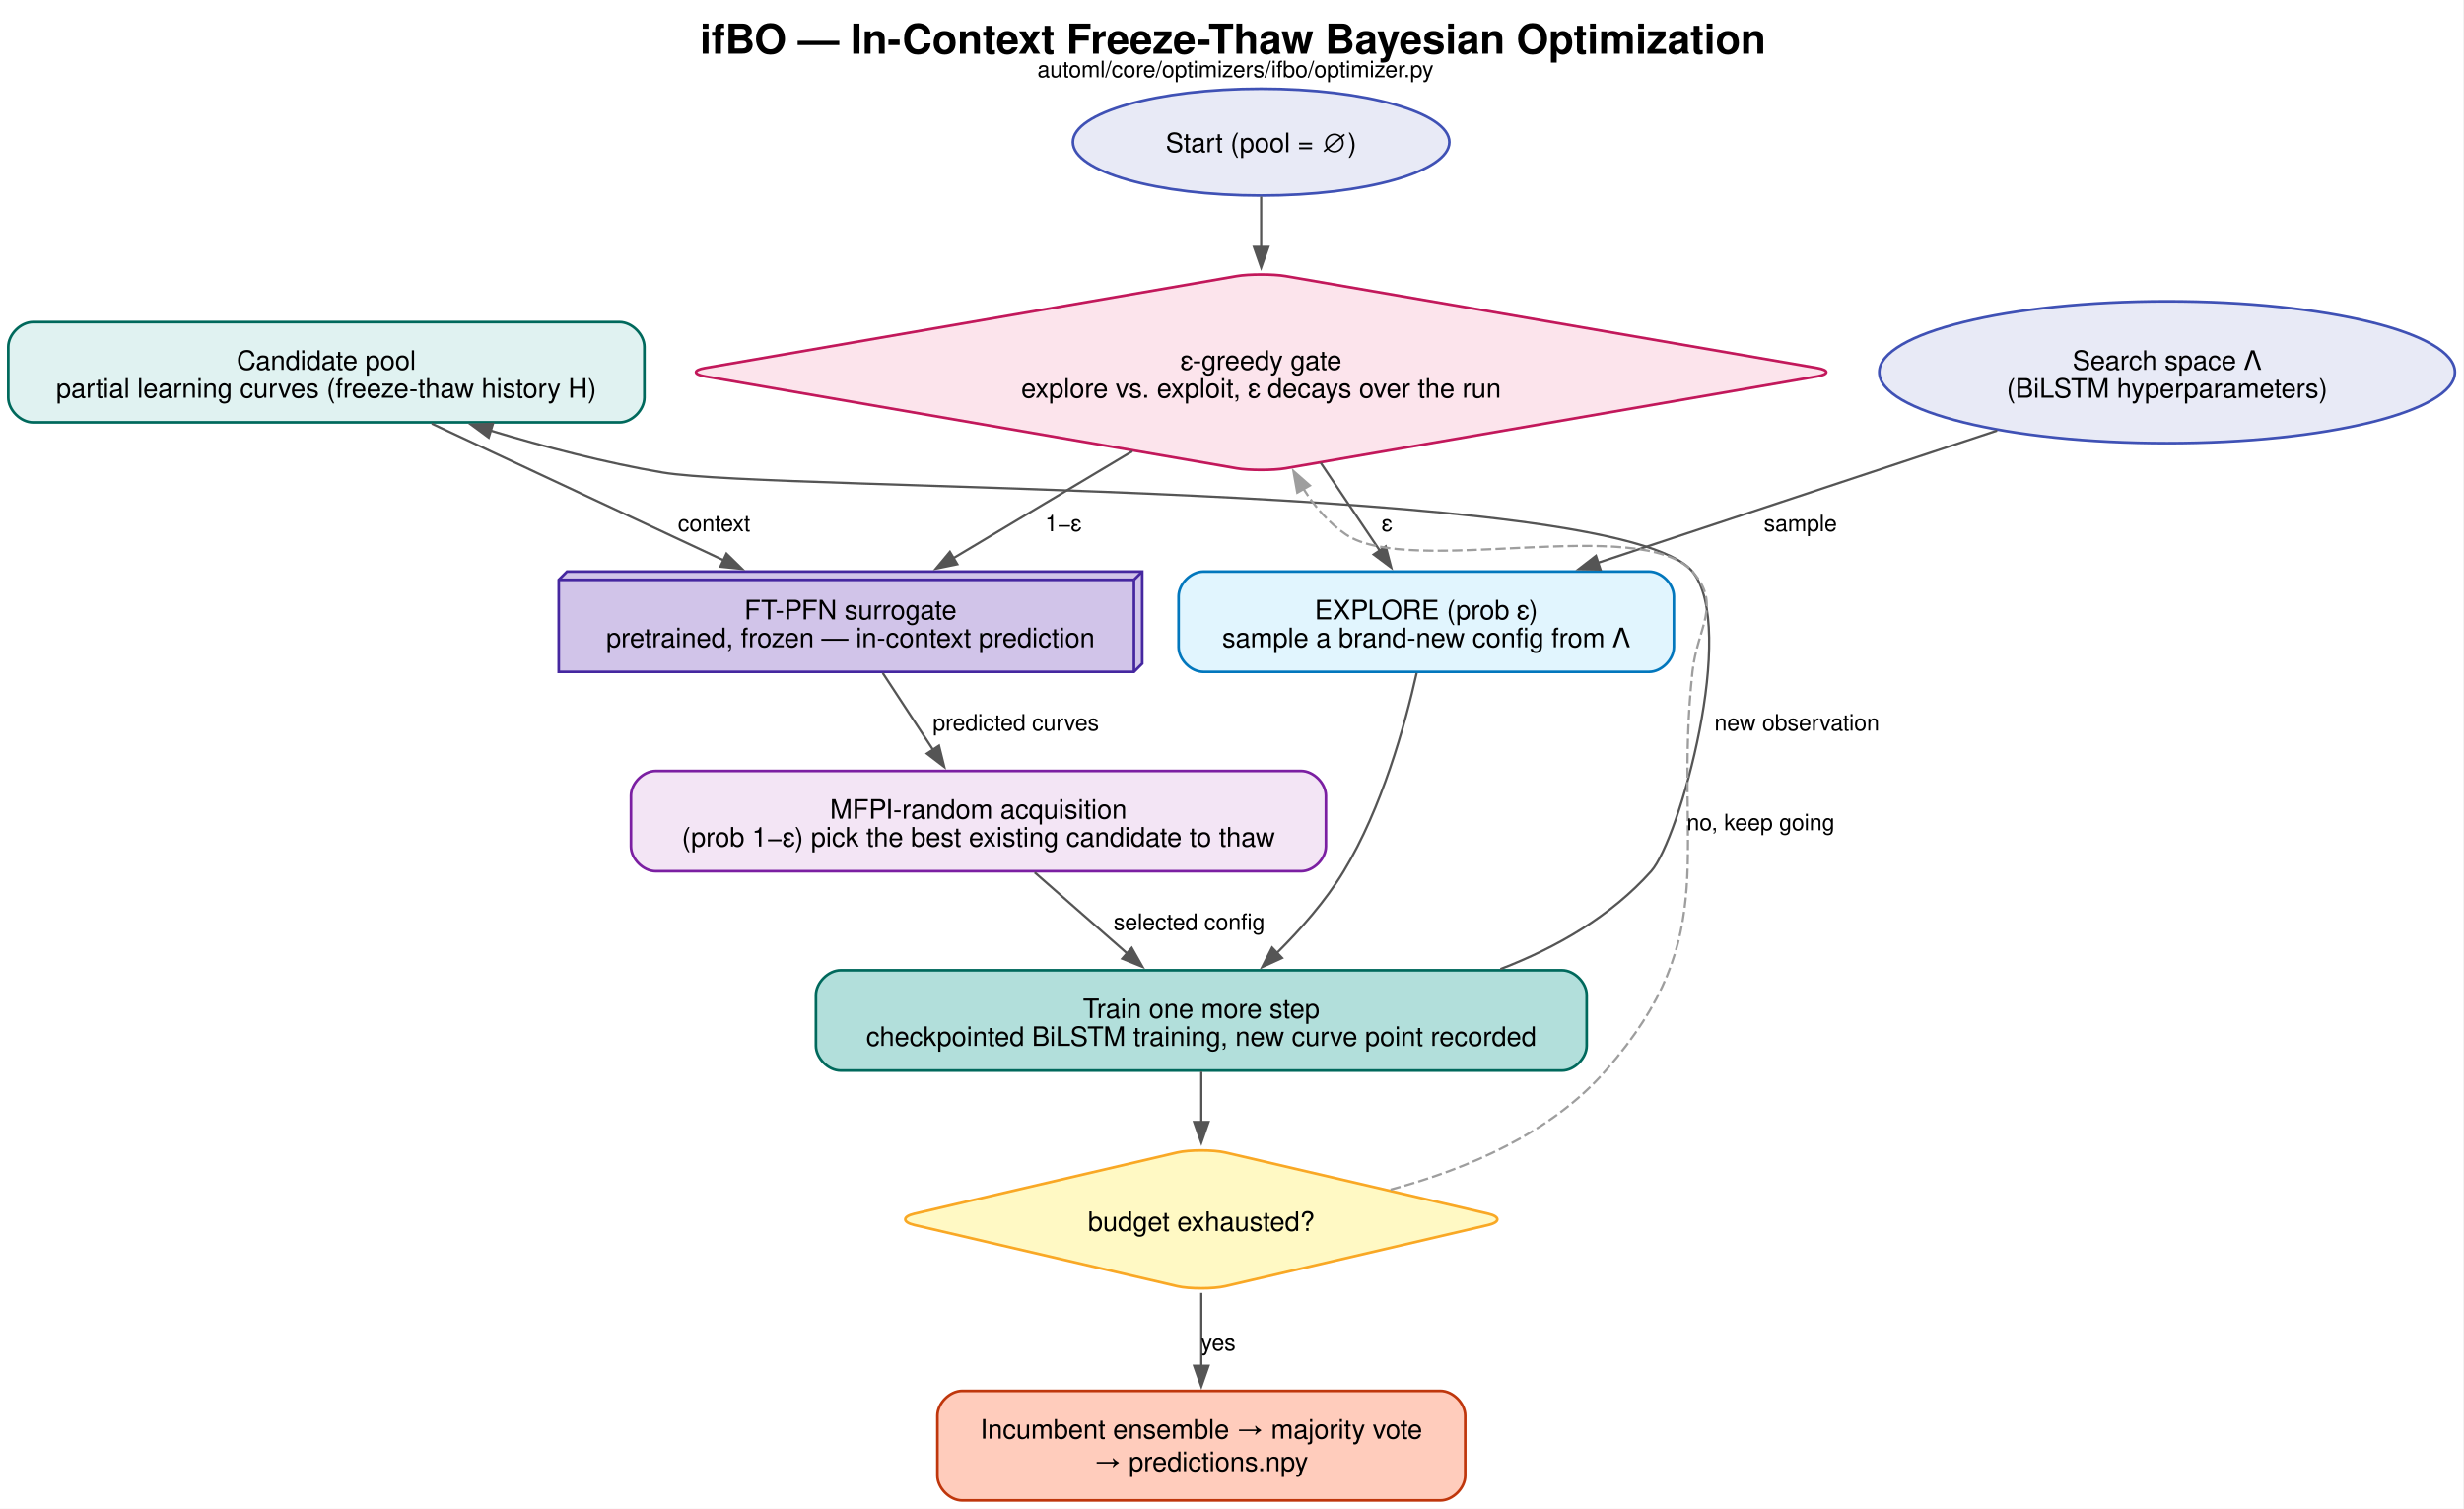
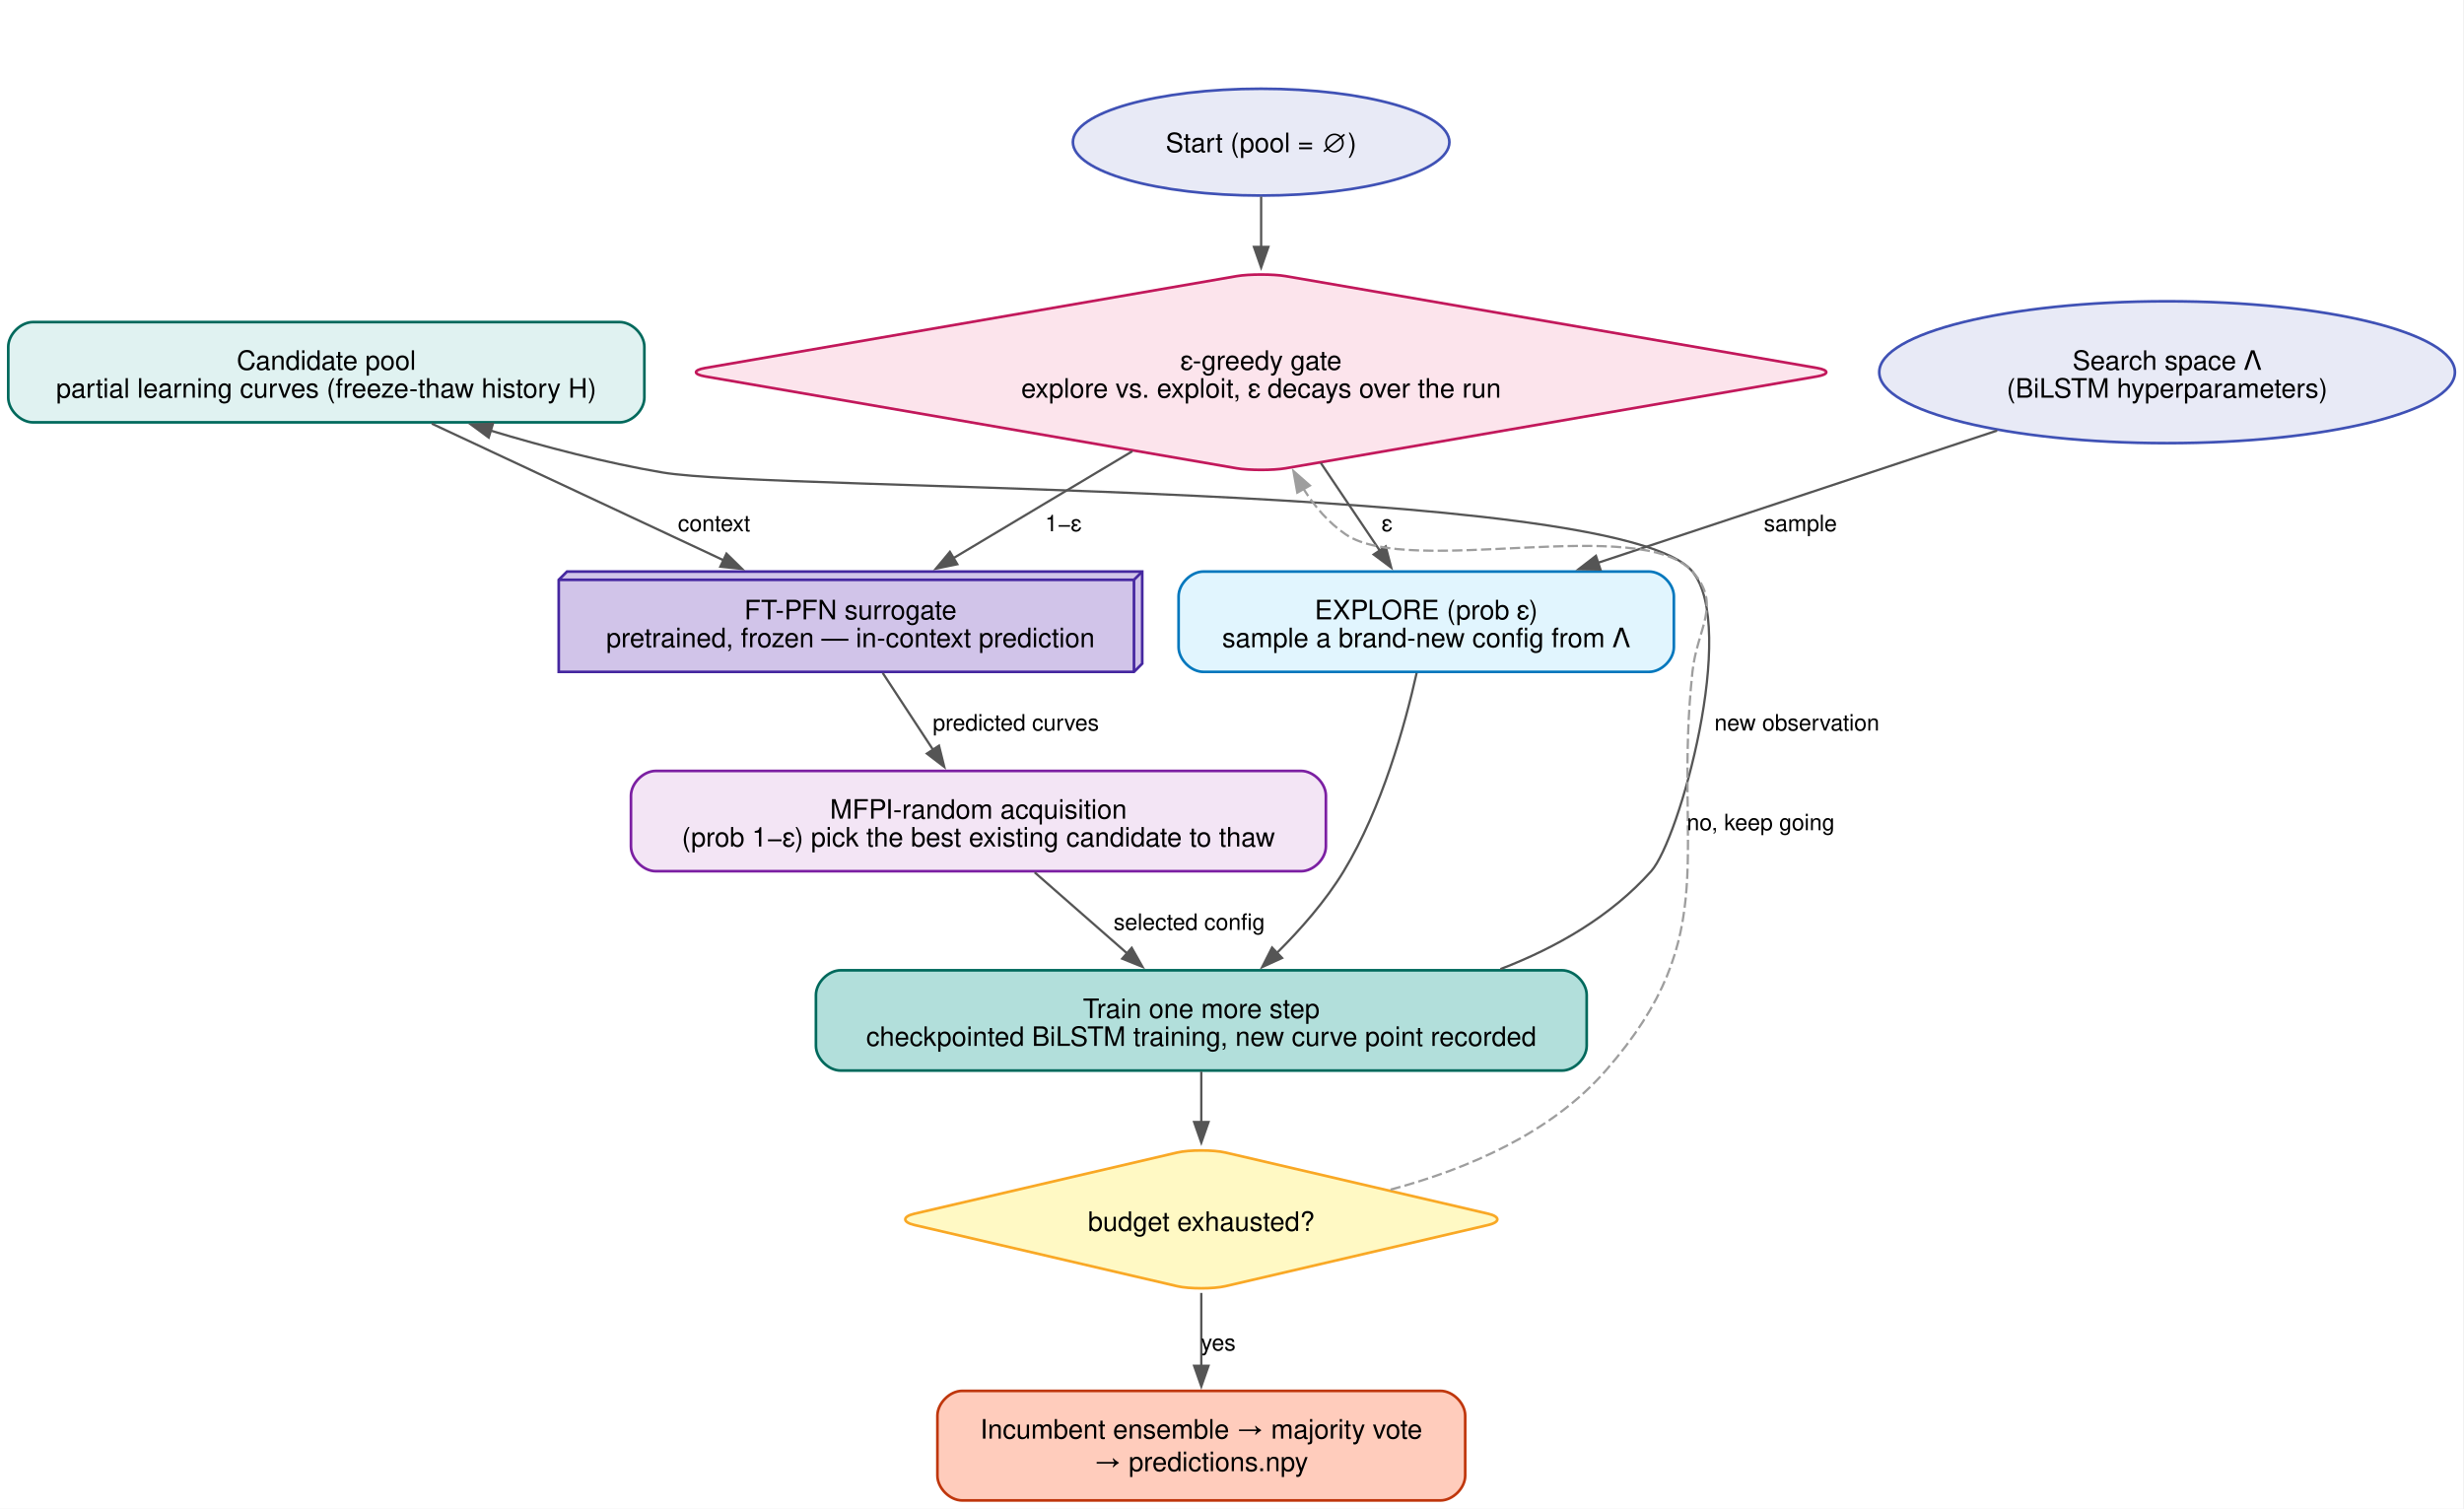
<svg xmlns="http://www.w3.org/2000/svg" width="1194pt" height="731pt" viewBox="0.00 0.00 1194.00 731.00">
  <g id="graph0" class="graph" transform="scale(1 1) rotate(0) translate(4 727.06)">
    <polygon fill="white" stroke="none" points="-4,4 -4,-727.06 1189.6,-727.06 1189.6,4 -4,4" />
-     <text xml:space="preserve" text-anchor="start" x="335.18" y="-701.06" font-family="Helvetica,sans-Serif" font-weight="bold" font-size="20.00">ifBO — In-Context Freeze-Thaw Bayesian Optimization</text>
-     <text xml:space="preserve" text-anchor="start" x="498.68" y="-689.61" font-family="Helvetica,sans-Serif" font-size="11.00">automl/core/optimizers/ifbo/optimizer.py</text>
    <g id="node1" class="node">
      <ellipse fill="#e8eaf6" stroke="#3f51b5" stroke-width="1.3" cx="607.12" cy="-658.18" rx="91.22" ry="25.88" />
      <text xml:space="preserve" text-anchor="middle" x="607.12" y="-653.33" font-family="Helvetica,sans-Serif" font-size="13.00">Start (pool = ∅)</text>
    </g>
    <g id="node4" class="node">
      <path fill="#fce4ec" stroke="#c2185b" stroke-width="1.3" d="M595.3,-593.26C595.3,-593.26 337.7,-548.74 337.7,-548.74 331.79,-547.72 331.79,-545.68 337.7,-544.66 337.7,-544.66 595.3,-500.14 595.3,-500.14 601.21,-499.12 613.04,-499.12 618.95,-500.14 618.95,-500.14 876.55,-544.66 876.55,-544.66 882.46,-545.68 882.46,-547.72 876.55,-548.74 876.55,-548.74 618.95,-593.26 618.95,-593.26 613.04,-594.28 601.21,-594.28 595.3,-593.26" />
      <text xml:space="preserve" text-anchor="middle" x="607.12" y="-547.85" font-family="Helvetica,sans-Serif" font-size="13.00">ε-greedy gate</text>
      <text xml:space="preserve" text-anchor="middle" x="607.12" y="-534.35" font-family="Helvetica,sans-Serif" font-size="13.00">explore vs. exploit, ε decays over the run</text>
    </g>
    <g id="edge1" class="edge">
      <path fill="none" stroke="#555555" stroke-width="1.1" d="M607.12,-631.79C607.12,-624.32 607.12,-615.82 607.12,-607.16" />
      <polygon fill="#555555" stroke="#555555" stroke-width="1.1" points="610.63,-607.42 607.13,-597.42 603.63,-607.42 610.63,-607.42" />
    </g>
    <g id="node2" class="node">
      <ellipse fill="#e8eaf6" stroke="#3f51b5" stroke-width="1.3" cx="1046.12" cy="-546.7" rx="139.48" ry="34.37" />
      <text xml:space="preserve" text-anchor="middle" x="1046.12" y="-547.85" font-family="Helvetica,sans-Serif" font-size="13.00">Search space Λ</text>
      <text xml:space="preserve" text-anchor="middle" x="1046.12" y="-534.35" font-family="Helvetica,sans-Serif" font-size="13.00">(BiLSTM hyperparameters)</text>
    </g>
    <g id="node5" class="node">
      <path fill="#e1f5fe" stroke="#0277bd" stroke-width="1.3" d="M795.12,-450.1C795.12,-450.1 579.12,-450.1 579.12,-450.1 573.12,-450.1 567.12,-444.1 567.12,-438.1 567.12,-438.1 567.12,-413.5 567.12,-413.5 567.12,-407.5 573.12,-401.5 579.12,-401.5 579.12,-401.5 795.12,-401.5 795.12,-401.5 801.12,-401.5 807.12,-407.5 807.12,-413.5 807.12,-413.5 807.12,-438.1 807.12,-438.1 807.12,-444.1 801.12,-450.1 795.12,-450.1" />
      <text xml:space="preserve" text-anchor="middle" x="687.12" y="-426.95" font-family="Helvetica,sans-Serif" font-size="13.00">EXPLORE (prob ε)</text>
      <text xml:space="preserve" text-anchor="middle" x="687.12" y="-413.45" font-family="Helvetica,sans-Serif" font-size="13.00">sample a brand-new config from Λ</text>
    </g>
    <g id="edge2" class="edge">
      <path fill="none" stroke="#555555" stroke-width="1.1" d="M963.76,-518.42C905.81,-499.23 828.52,-473.63 770.37,-454.37" />
      <polygon fill="#555555" stroke="#555555" stroke-width="1.1" points="771.55,-451.08 760.96,-451.25 769.35,-457.72 771.55,-451.08" />
      <text xml:space="preserve" text-anchor="middle" x="865.38" y="-469.65" font-family="Helvetica,sans-Serif" font-size="11.00">  sample</text>
    </g>
    <g id="node3" class="node">
      <path fill="#e0f2f1" stroke="#00695c" stroke-width="1.3" d="M296.25,-571C296.25,-571 12,-571 12,-571 6,-571 0,-565 0,-559 0,-559 0,-534.4 0,-534.4 0,-528.4 6,-522.4 12,-522.4 12,-522.4 296.25,-522.4 296.25,-522.4 302.25,-522.4 308.25,-528.4 308.25,-534.4 308.25,-534.4 308.25,-559 308.25,-559 308.25,-565 302.25,-571 296.25,-571" />
      <text xml:space="preserve" text-anchor="middle" x="154.12" y="-547.85" font-family="Helvetica,sans-Serif" font-size="13.00">Candidate pool</text>
      <text xml:space="preserve" text-anchor="middle" x="154.12" y="-534.35" font-family="Helvetica,sans-Serif" font-size="13.00">partial learning curves (freeze-thaw history H)</text>
    </g>
    <g id="node6" class="node">
      <polygon fill="#d1c4e9" stroke="#4527a0" stroke-width="1.3" points="549.5,-450.1 270.75,-450.1 266.75,-446.1 266.75,-401.5 545.5,-401.5 549.5,-405.5 549.5,-450.1" />
      <polyline fill="none" stroke="#4527a0" stroke-width="1.3" points="545.5,-446.1 266.75,-446.1" />
      <polyline fill="none" stroke="#4527a0" stroke-width="1.3" points="545.5,-446.1 545.5,-401.5" />
      <polyline fill="none" stroke="#4527a0" stroke-width="1.3" points="545.5,-446.1 549.5,-450.1" />
      <text xml:space="preserve" text-anchor="middle" x="408.12" y="-426.95" font-family="Helvetica,sans-Serif" font-size="13.00">FT-PFN surrogate</text>
      <text xml:space="preserve" text-anchor="middle" x="408.12" y="-413.45" font-family="Helvetica,sans-Serif" font-size="13.00">pretrained, frozen — in-context prediction</text>
    </g>
    <g id="edge3" class="edge">
      <path fill="none" stroke="#555555" stroke-width="1.1" d="M205.22,-521.78C246.04,-502.67 303.38,-475.83 346.7,-455.55" />
      <polygon fill="#555555" stroke="#555555" stroke-width="1.1" points="348.03,-458.8 355.6,-451.39 345.06,-452.46 348.03,-458.8" />
      <text xml:space="preserve" text-anchor="middle" x="338.97" y="-469.65" font-family="Helvetica,sans-Serif" font-size="11.00">  context</text>
    </g>
    <g id="edge4" class="edge">
      <path fill="none" stroke="#555555" stroke-width="1.1" d="M636.01,-502.77C645.42,-488.78 655.73,-473.46 664.61,-460.27" />
      <polygon fill="#555555" stroke="#555555" stroke-width="1.1" points="667.47,-462.28 670.15,-452.03 661.66,-458.37 667.47,-462.28" />
      <text xml:space="preserve" text-anchor="middle" x="664.97" y="-469.65" font-family="Helvetica,sans-Serif" font-size="11.00">  ε</text>
    </g>
    <g id="edge5" class="edge">
      <path fill="none" stroke="#555555" stroke-width="1.1" d="M544.71,-508.41C516.71,-491.68 484.14,-472.22 457.83,-456.5" />
      <polygon fill="#555555" stroke="#555555" stroke-width="1.1" points="459.89,-453.65 449.51,-451.52 456.3,-459.66 459.89,-453.65" />
      <text xml:space="preserve" text-anchor="middle" x="508.09" y="-469.65" font-family="Helvetica,sans-Serif" font-size="11.00">  1−ε</text>
    </g>
    <g id="node8" class="node">
      <path fill="#b2dfdb" stroke="#00695c" stroke-width="1.3" d="M752.88,-256.9C752.88,-256.9 403.38,-256.9 403.38,-256.9 397.38,-256.9 391.38,-250.9 391.38,-244.9 391.38,-244.9 391.38,-220.3 391.38,-220.3 391.38,-214.3 397.38,-208.3 403.38,-208.3 403.38,-208.3 752.88,-208.3 752.88,-208.3 758.88,-208.3 764.88,-214.3 764.88,-220.3 764.88,-220.3 764.88,-244.9 764.88,-244.9 764.88,-250.9 758.88,-256.9 752.88,-256.9" />
      <text xml:space="preserve" text-anchor="middle" x="578.12" y="-233.75" font-family="Helvetica,sans-Serif" font-size="13.00">Train one more step</text>
      <text xml:space="preserve" text-anchor="middle" x="578.12" y="-220.25" font-family="Helvetica,sans-Serif" font-size="13.00">checkpointed BiLSTM training, new curve point recorded</text>
    </g>
    <g id="edge7" class="edge">
      <path fill="none" stroke="#555555" stroke-width="1.1" d="M682.47,-400.93C676.83,-375.72 665.68,-335.48 647.12,-304.9 638.42,-290.56 626.36,-276.82 614.75,-265.29" />
      <polygon fill="#555555" stroke="#555555" stroke-width="1.1" points="617.27,-262.86 607.63,-258.46 612.42,-267.91 617.27,-262.86" />
    </g>
    <g id="node7" class="node">
      <path fill="#f3e5f5" stroke="#7b1fa2" stroke-width="1.3" d="M626.5,-353.5C626.5,-353.5 313.75,-353.5 313.75,-353.5 307.75,-353.5 301.75,-347.5 301.75,-341.5 301.75,-341.5 301.75,-316.9 301.75,-316.9 301.75,-310.9 307.75,-304.9 313.75,-304.9 313.75,-304.9 626.5,-304.9 626.5,-304.9 632.5,-304.9 638.5,-310.9 638.5,-316.9 638.5,-316.9 638.5,-341.5 638.5,-341.5 638.5,-347.5 632.5,-353.5 626.5,-353.5" />
      <text xml:space="preserve" text-anchor="middle" x="470.12" y="-330.35" font-family="Helvetica,sans-Serif" font-size="13.00">MFPI-random acquisition</text>
      <text xml:space="preserve" text-anchor="middle" x="470.12" y="-316.85" font-family="Helvetica,sans-Serif" font-size="13.00">(prob 1−ε) pick the best existing candidate to thaw</text>
    </g>
    <g id="edge6" class="edge">
      <path fill="none" stroke="#555555" stroke-width="1.1" d="M423.77,-400.93C431.19,-389.61 440.17,-375.9 448.25,-363.58" />
      <polygon fill="#555555" stroke="#555555" stroke-width="1.1" points="451.02,-365.74 453.57,-355.46 445.16,-361.9 451.02,-365.74" />
      <text xml:space="preserve" text-anchor="middle" x="485.21" y="-373.05" font-family="Helvetica,sans-Serif" font-size="11.00">  predicted curves</text>
    </g>
    <g id="edge8" class="edge">
      <path fill="none" stroke="#555555" stroke-width="1.1" d="M497.38,-304.33C511.06,-292.34 527.82,-277.67 542.51,-264.8" />
      <polygon fill="#555555" stroke="#555555" stroke-width="1.1" points="544.41,-267.78 549.63,-258.56 539.8,-262.52 544.41,-267.78" />
      <text xml:space="preserve" text-anchor="middle" x="569.22" y="-276.45" font-family="Helvetica,sans-Serif" font-size="11.00">  selected config</text>
    </g>
    <g id="edge9" class="edge">
      <path fill="none" stroke="#555555" stroke-width="1.1" d="M723.08,-257.48C750.52,-268.01 776.69,-283.15 796.12,-304.9 809.82,-320.22 838.17,-422.88 816.12,-450.1 781.08,-493.39 372.05,-488.83 317.12,-498.1 289.53,-502.76 259.98,-510.51 233.73,-518.41" />
      <polygon fill="#555555" stroke="#555555" stroke-width="1.1" points="232.82,-515.03 224.28,-521.32 234.87,-521.72 232.82,-515.03" />
      <text xml:space="preserve" text-anchor="middle" x="863.69" y="-373.05" font-family="Helvetica,sans-Serif" font-size="11.00">  new observation</text>
    </g>
    <g id="node9" class="node">
      <path fill="#fff9c4" stroke="#f9a825" stroke-width="1.3" d="M566.44,-168.58C566.44,-168.58 439.06,-138.92 439.06,-138.92 433.22,-137.56 433.22,-134.84 439.06,-133.48 439.06,-133.48 566.44,-103.82 566.44,-103.82 572.28,-102.46 583.97,-102.46 589.81,-103.82 589.81,-103.82 717.19,-133.48 717.19,-133.48 723.03,-134.84 723.03,-137.56 717.19,-138.92 717.19,-138.92 589.81,-168.58 589.81,-168.58 583.97,-169.94 572.28,-169.94 566.44,-168.58" />
      <text xml:space="preserve" text-anchor="middle" x="578.12" y="-130.6" font-family="Helvetica,sans-Serif" font-size="13.00">budget exhausted?</text>
    </g>
    <g id="edge10" class="edge">
      <path fill="none" stroke="#555555" stroke-width="1.1" d="M578.12,-207.78C578.12,-200.27 578.12,-191.7 578.12,-183.19" />
      <polygon fill="#555555" stroke="#555555" stroke-width="1.1" points="581.63,-183.38 578.13,-173.38 574.63,-183.38 581.63,-183.38" />
    </g>
    <g id="edge11" class="edge">
      <path fill="none" stroke="#9e9e9e" stroke-width="1.1" stroke-dasharray="5,2" d="M669.83,-150.61C707.14,-160.59 747.62,-177.98 774.12,-208.3 831.96,-274.45 806.74,-314.13 816.12,-401.5 818.43,-422.98 830.56,-434.03 816.12,-450.1 791.03,-478.03 679.2,-447.03 648.12,-468.1 639.79,-473.75 633.02,-481.66 627.57,-490.28" />
      <polygon fill="#9e9e9e" stroke="#9e9e9e" stroke-width="1.1" points="624.64,-488.36 622.78,-498.79 630.74,-491.79 624.64,-488.36" />
      <text xml:space="preserve" text-anchor="middle" x="849.21" y="-324.75" font-family="Helvetica,sans-Serif" font-size="11.00">no, keep going</text>
    </g>
    <g id="node10" class="node">
      <path fill="#ffccbc" stroke="#bf360c" stroke-width="1.3" d="M694,-53.1C694,-53.1 462.25,-53.1 462.25,-53.1 456.25,-53.1 450.25,-47.1 450.25,-41.1 450.25,-41.1 450.25,-12 450.25,-12 450.25,-6 456.25,0 462.25,0 462.25,0 694,0 694,0 700,0 706,-6 706,-12 706,-12 706,-41.1 706,-41.1 706,-47.1 700,-53.1 694,-53.1" />
      <text xml:space="preserve" text-anchor="middle" x="578.12" y="-29.95" font-family="Helvetica,sans-Serif" font-size="13.00">Incumbent ensemble → majority vote</text>
      <text xml:space="preserve" text-anchor="middle" x="578.12" y="-14.2" font-family="Helvetica,sans-Serif" font-size="13.00">→ predictions.npy</text>
    </g>
    <g id="edge12" class="edge">
      <path fill="none" stroke="#555555" stroke-width="1.1" d="M578.12,-100.55C578.12,-89.23 578.12,-76.62 578.12,-65.1" />
      <polygon fill="#555555" stroke="#555555" stroke-width="1.1" points="581.63,-65.27 578.13,-55.27 574.63,-65.27 581.63,-65.27" />
      <text xml:space="preserve" text-anchor="middle" x="586.38" y="-72.65" font-family="Helvetica,sans-Serif" font-size="11.00">yes</text>
    </g>
  </g>
</svg>
